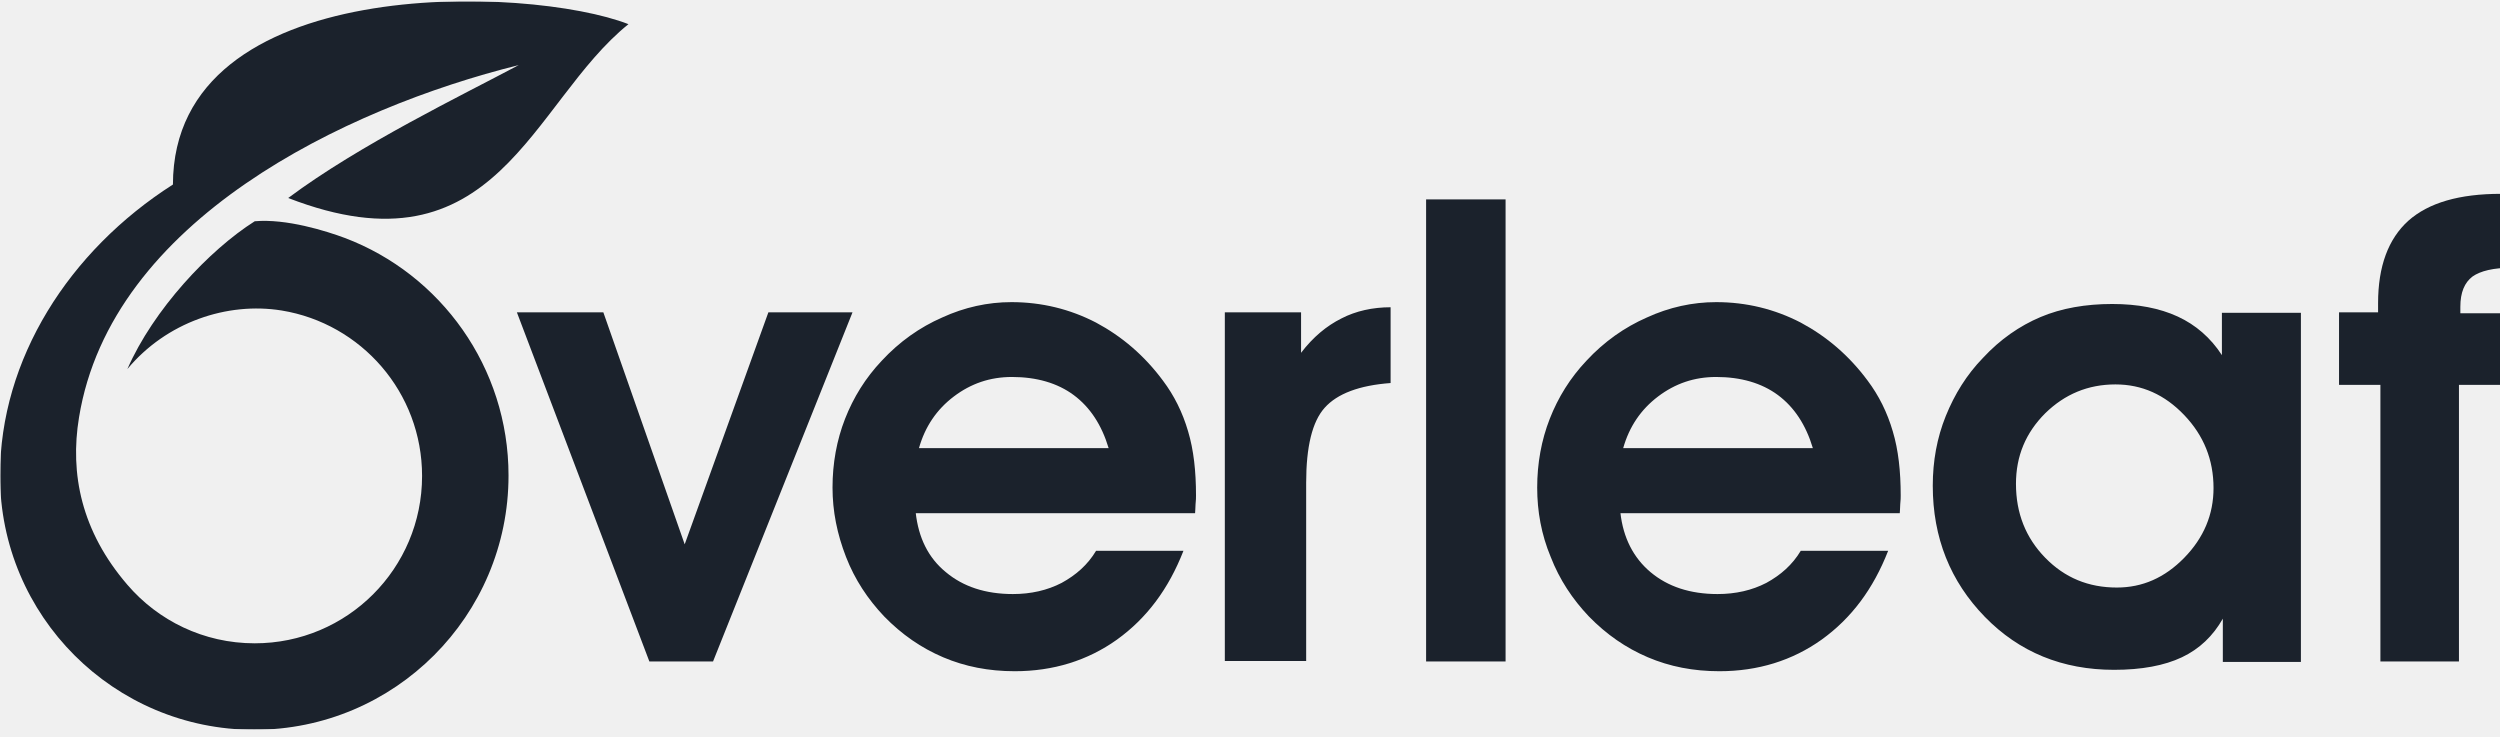
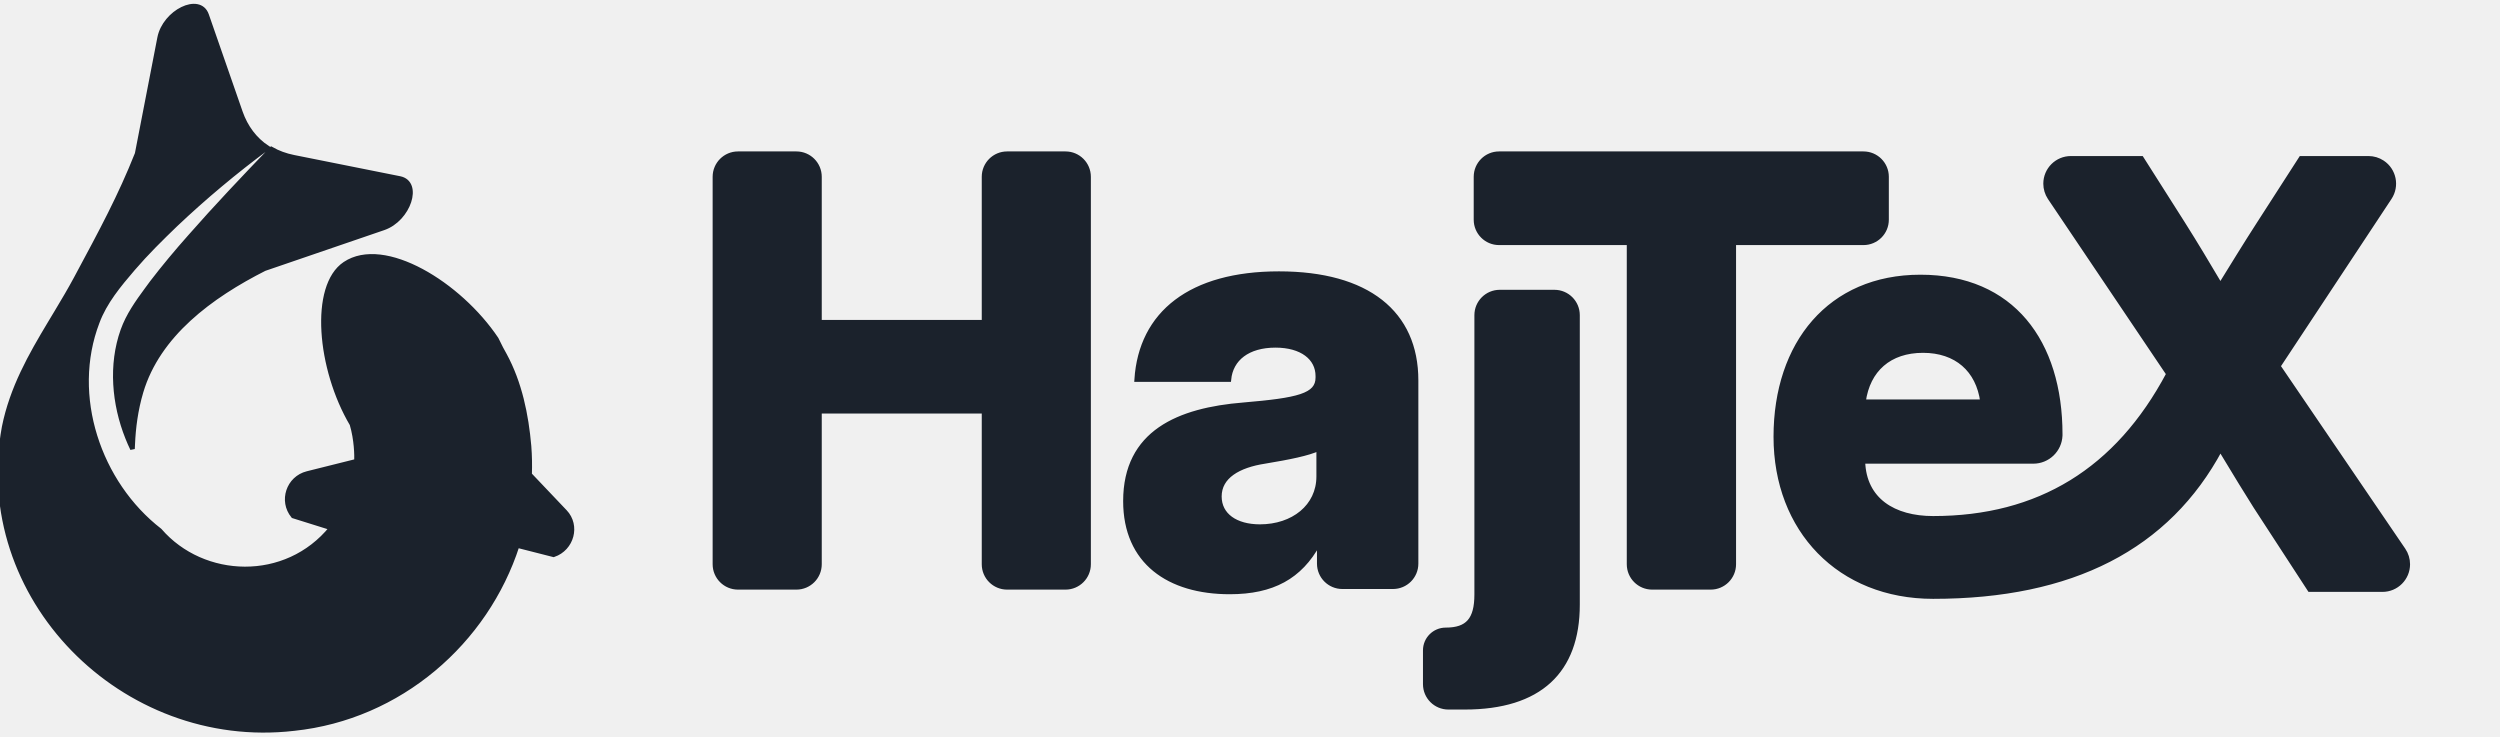
- <svg xmlns="http://www.w3.org/2000/svg" width="129" height="38" viewBox="0 0 129 38" fill="none">
-   <mask id="mask0_2579_355" style="mask-type:alpha" maskUnits="userSpaceOnUse" x="0" y="0" width="72" height="38">
-     <path d="M71.764 37.633H0.024V0.072H71.764V37.633Z" fill="white" />
-   </mask>
-   <g mask="url(#mask0_2579_355)">
-     <path d="M47.251 26.456C47.395 27.751 47.898 28.782 48.81 29.526C49.697 30.269 50.849 30.653 52.264 30.653C53.199 30.653 54.039 30.461 54.782 30.077C55.526 29.67 56.126 29.142 56.557 28.422H61.066C60.299 30.389 59.172 31.9 57.636 33.004C56.126 34.083 54.351 34.635 52.36 34.635C51.017 34.635 49.793 34.395 48.666 33.915C47.539 33.435 46.531 32.74 45.62 31.804C44.78 30.917 44.109 29.909 43.653 28.734C43.197 27.559 42.958 26.384 42.958 25.16C42.958 23.913 43.173 22.714 43.605 21.61C44.037 20.507 44.66 19.5 45.5 18.612C46.411 17.629 47.467 16.885 48.618 16.382C49.769 15.854 50.969 15.59 52.192 15.59C53.751 15.59 55.214 15.95 56.557 16.646C57.9 17.365 59.052 18.349 60.011 19.644C60.587 20.411 61.019 21.275 61.306 22.258C61.594 23.218 61.714 24.321 61.714 25.568C61.714 25.664 61.714 25.808 61.69 26.024C61.69 26.24 61.666 26.384 61.666 26.48H47.251V26.456ZM57.205 23.122C56.845 21.922 56.245 21.011 55.406 20.387C54.566 19.764 53.487 19.452 52.216 19.452C51.089 19.452 50.105 19.788 49.218 20.459C48.33 21.131 47.731 22.018 47.419 23.122H57.205ZM71.764 19.764C70.133 19.884 69.005 20.315 68.358 21.035C67.71 21.754 67.398 23.05 67.398 24.921V34.107H63.201V16.118H67.135V18.205C67.758 17.389 68.454 16.814 69.221 16.43C69.965 16.046 70.828 15.854 71.764 15.854V19.764ZM32.428 1.247C27.343 -0.744 8.947 -1.463 8.923 9.522C3.55 12.952 0 18.54 0 24.537C0 31.78 5.876 37.657 13.12 37.657C20.363 37.657 26.24 31.78 26.24 24.537C26.24 18.948 22.738 14.151 17.797 12.28C16.838 11.921 14.775 11.273 13.144 11.417C10.793 12.904 7.915 15.974 6.572 19.044C8.587 16.622 11.729 15.566 14.535 16.022C18.637 16.694 21.779 20.243 21.779 24.561C21.779 29.334 17.917 33.195 13.144 33.195C10.505 33.195 8.155 32.02 6.572 30.173C4.197 27.415 3.598 24.441 4.077 21.539C5.732 11.369 17.797 5.588 26.767 3.358C23.841 4.917 18.565 7.459 14.871 10.217C25.64 14.391 27.391 5.301 32.428 1.247ZM36.793 34.131H33.507L26.672 16.118H31.133L35.33 28.087L39.648 16.118H43.989L36.793 34.131Z" fill="#1B222C" />
+ <svg xmlns="http://www.w3.org/2000/svg" width="129" height="38" viewBox="0 0 542 157" version="1.1">
+   <g id="Artboard-Copy-2" stroke="#1b222c" stroke-width="1" fill="#1b222c" fill-rule="evenodd">
+     <path d="M34.606,6.887 C35.703,1.232 43.27,-2.449 44.792,1.931 L52.114,22.984 C53.268,26.302 55.269,28.922 57.946,30.7 C51.005,35.851 44.367,41.386 38.065,47.352 C34.886,50.413 31.731,53.523 28.814,56.922 C25.816,60.425 22.705,64.132 21.076,68.539 C14.986,84.449 21.379,103.421 34.637,113.695 C44.02,124.544 62.058,125.239 71.858,113.131 L63.572,110.536 C60.9,107.277 62.535,102.352 66.628,101.329 L77.296,98.66 C77.341,97.358 77.296,94.011 76.304,90.634 C69.211,78.641 67.593,60.696 74.795,55.886 C83.293,50.21 99.604,60.254 107.6,72.175 C108.351,73.731 108.946,74.879 109.385,75.617 C112.669,81.654 114.095,88.586 114.686,95.377 C114.849,97.454 114.883,99.517 114.816,101.562 L122.492,109.641 C125.316,112.614 123.995,117.59 120.021,118.945 L112.129,116.933 C105.367,137.873 86.684,154.206 63.722,156.622 C26.71,160.901 -5.912,128.214 0.909,91.234 C2.611,82.799 6.627,75.753 10.79,68.814 L12.353,66.215 C13.785,63.832 15.203,61.442 16.517,58.995 C22.134,48.536 26.036,41.297 29.735,32.007 Z M58.845,31 C60.285,31.816 61.896,32.411 63.658,32.764 L86.664,37.368 C91.218,38.28 88.614,46.212 83.147,48.085 L57.446,56.888 L57.432,56.875 C45.592,62.859 34.275,71.252 30.586,83.589 C29.393,87.597 28.926,91.489 28.775,94.905 C28.752,95.272 28.735,95.637 28.723,96 C28.336,95.197 27.974,94.38 27.648,93.548 C24.726,86.242 23.985,77.734 26.631,70.308 C27.791,67.047 29.782,64.239 31.834,61.45 L32.56,60.465 L32.922,59.972 C35.512,56.594 38.279,53.274 41.155,50.038 C46.856,43.541 52.833,37.241 58.845,31 Z M160,126 L172.657,126 C175.419,126 177.657,123.761 177.657,121 L177.657,87.832 L177.657,87.832 L213.343,87.832 L213.343,121 C213.343,123.761 215.581,126 218.343,126 L231,126 C233.761,126 236,123.761 236,121 L236,37 C236,34.239 233.761,32 231,32 L218.343,32 C215.581,32 213.343,34.239 213.343,37 L213.343,68.528 L213.343,68.528 L177.657,68.528 L177.657,37 C177.657,34.239 175.419,32 172.657,32 L160,32 C157.239,32 155,34.239 155,37 L155,121 C155,123.761 157.239,126 160,126 Z M266.603,127 C275.906,127 281.837,123.729 285.771,116.559 L286.021,116.559 L286.021,120.868 C286.021,123.629 288.259,125.868 291.021,125.868 L302,125.868 C304.761,125.868 307,123.629 307,120.868 L307,81.147 L307,81.147 C307,66.491 296.448,58 277.279,58 C258.173,58 247.372,66.554 246.435,80.958 L266.415,80.958 C266.852,76.429 270.536,73.536 276.53,73.536 C282.212,73.536 285.709,76.241 285.709,80.203 L285.709,80.518 C285.709,84.48 281.4,85.424 269.6,86.43 C255.551,87.562 244,92.406 244,107.313 C244,120.521 253.428,127 266.603,127 Z M273.159,112.848 C267.914,112.848 264.355,110.395 264.355,106.306 C264.355,101.966 268.476,99.576 274.22,98.696 C279.527,97.815 283.586,96.997 285.896,95.928 L285.896,101.966 C285.896,108.508 280.339,112.848 273.159,112.848 Z M337,62 C339.761,62 342,64.239 342,67 L342,129.771 C342,144.214 333.766,152 317.551,152 L314,152 C311.239,152 309,149.761 309,147 L309,139.668 C309,137.219 310.985,135.234 313.434,135.234 C318.184,135.234 320.148,133.036 320.148,127.573 L320.148,67 C320.148,64.239 322.386,62 325.148,62 L337,62 Z M464.265,33 L473.23,47.118 C476.051,51.573 478.746,56.091 481.379,60.546 C484.137,56.091 486.896,51.573 489.779,47.118 L498.869,33 L513.485,33 C514.562,33 515.615,33.317 516.513,33.912 C519.04,35.585 519.733,38.992 518.061,41.522 L493.917,78.053 L521.048,117.91 C521.668,118.822 522,119.899 522,121.002 C522,124.035 519.544,126.494 516.513,126.494 L500.75,126.494 L489.027,108.485 C487.272,105.725 484.723,101.568 481.379,96.016 C469.97,117.339 449.211,128 419.102,128 C398.792,128 385,113.568 385,93.363 C385,73.159 396.722,58.727 416.344,58.727 C436.216,58.727 446.652,72.782 446.652,92.861 L446.648,93.102 C446.522,96.213 443.962,98.697 440.822,98.697 L403.869,98.697 C404.119,107.105 410.579,111.051 419.102,111.051 C442.034,111.051 459.045,100.616 470.136,79.747 L444.404,41.528 C443.807,40.628 443.489,39.572 443.489,38.492 C443.489,35.459 445.945,33 448.976,33 L464.265,33 Z M404,32 C406.761,32 409,34.239 409,37 L409,46.305 C409,49.066 406.761,51.305 404,51.305 L375.877,51.305 L375.877,121 C375.877,123.761 373.638,126 370.877,126 L358.186,126 C355.425,126 353.186,123.761 353.186,121 L353.186,51.305 L325,51.305 C322.239,51.305 320,49.066 320,46.305 L320,37 C320,34.239 322.239,32 325,32 L404,32 Z M416.908,74.664 C409.636,74.664 404.934,78.806 403.994,85.771 L429.821,85.771 C428.881,78.806 424.117,74.664 416.908,74.664 Z" id="Combined-Shape" fill="#1b222c" />
  </g>
-   <path d="M83.613 26.456C83.757 27.751 84.284 28.782 85.172 29.526C86.059 30.269 87.21 30.653 88.626 30.653C89.561 30.653 90.401 30.461 91.144 30.077C91.888 29.67 92.487 29.142 92.919 28.422H97.428C96.661 30.389 95.533 31.9 93.998 33.004C92.487 34.083 90.712 34.635 88.722 34.635C87.378 34.635 86.155 34.395 85.028 33.915C83.901 33.435 82.893 32.74 81.982 31.804C81.142 30.917 80.471 29.91 80.015 28.734C79.535 27.583 79.319 26.384 79.319 25.16C79.319 23.913 79.535 22.714 79.967 21.611C80.399 20.507 81.022 19.5 81.862 18.612C82.773 17.629 83.829 16.886 84.98 16.382C86.131 15.854 87.331 15.59 88.554 15.59C90.113 15.59 91.576 15.95 92.919 16.646C94.262 17.365 95.413 18.349 96.373 19.644C96.948 20.411 97.38 21.275 97.668 22.258C97.956 23.218 98.076 24.321 98.076 25.568C98.076 25.664 98.076 25.808 98.052 26.024C98.052 26.24 98.028 26.384 98.028 26.48H83.613V26.456ZM93.543 23.122C93.183 21.922 92.583 21.011 91.744 20.387C90.904 19.764 89.825 19.452 88.554 19.452C87.426 19.452 86.443 19.788 85.556 20.459C84.668 21.131 84.069 22.018 83.757 23.122H93.543ZM114.698 34.131V31.924C114.194 32.812 113.498 33.483 112.587 33.915C111.675 34.347 110.5 34.563 109.085 34.563C106.423 34.563 104.192 33.651 102.417 31.828C100.642 30.005 99.731 27.751 99.731 25.064C99.731 23.793 99.947 22.594 100.402 21.467C100.858 20.339 101.482 19.332 102.321 18.468C103.209 17.509 104.216 16.814 105.295 16.358C106.375 15.902 107.622 15.686 108.989 15.686C110.308 15.686 111.436 15.902 112.371 16.334C113.306 16.765 114.074 17.437 114.65 18.325V16.142H118.727V34.155H114.698V34.131ZM104.024 24.968C104.024 26.48 104.528 27.751 105.535 28.782C106.543 29.814 107.766 30.317 109.229 30.317C110.548 30.317 111.699 29.814 112.707 28.782C113.714 27.751 114.218 26.552 114.218 25.184C114.218 23.721 113.714 22.474 112.707 21.419C111.699 20.363 110.524 19.836 109.157 19.836C107.742 19.836 106.543 20.339 105.535 21.323C104.528 22.33 104.024 23.529 104.024 24.968ZM129.904 16.118V19.86H126.882V34.131H122.829V19.86H120.694V16.118H122.709V15.638C122.709 13.743 123.236 12.328 124.268 11.393C125.323 10.457 126.906 10.002 129.041 10.002C129.113 10.002 129.257 10.002 129.449 10.026C129.64 10.026 129.784 10.05 129.904 10.05V13.815H129.616C128.657 13.815 127.985 13.983 127.578 14.271C127.17 14.583 126.954 15.087 126.954 15.83V16.166H129.904V16.118ZM73.587 34.131H77.688V10.29H73.587V34.131Z" fill="#1B222C" />
</svg>
